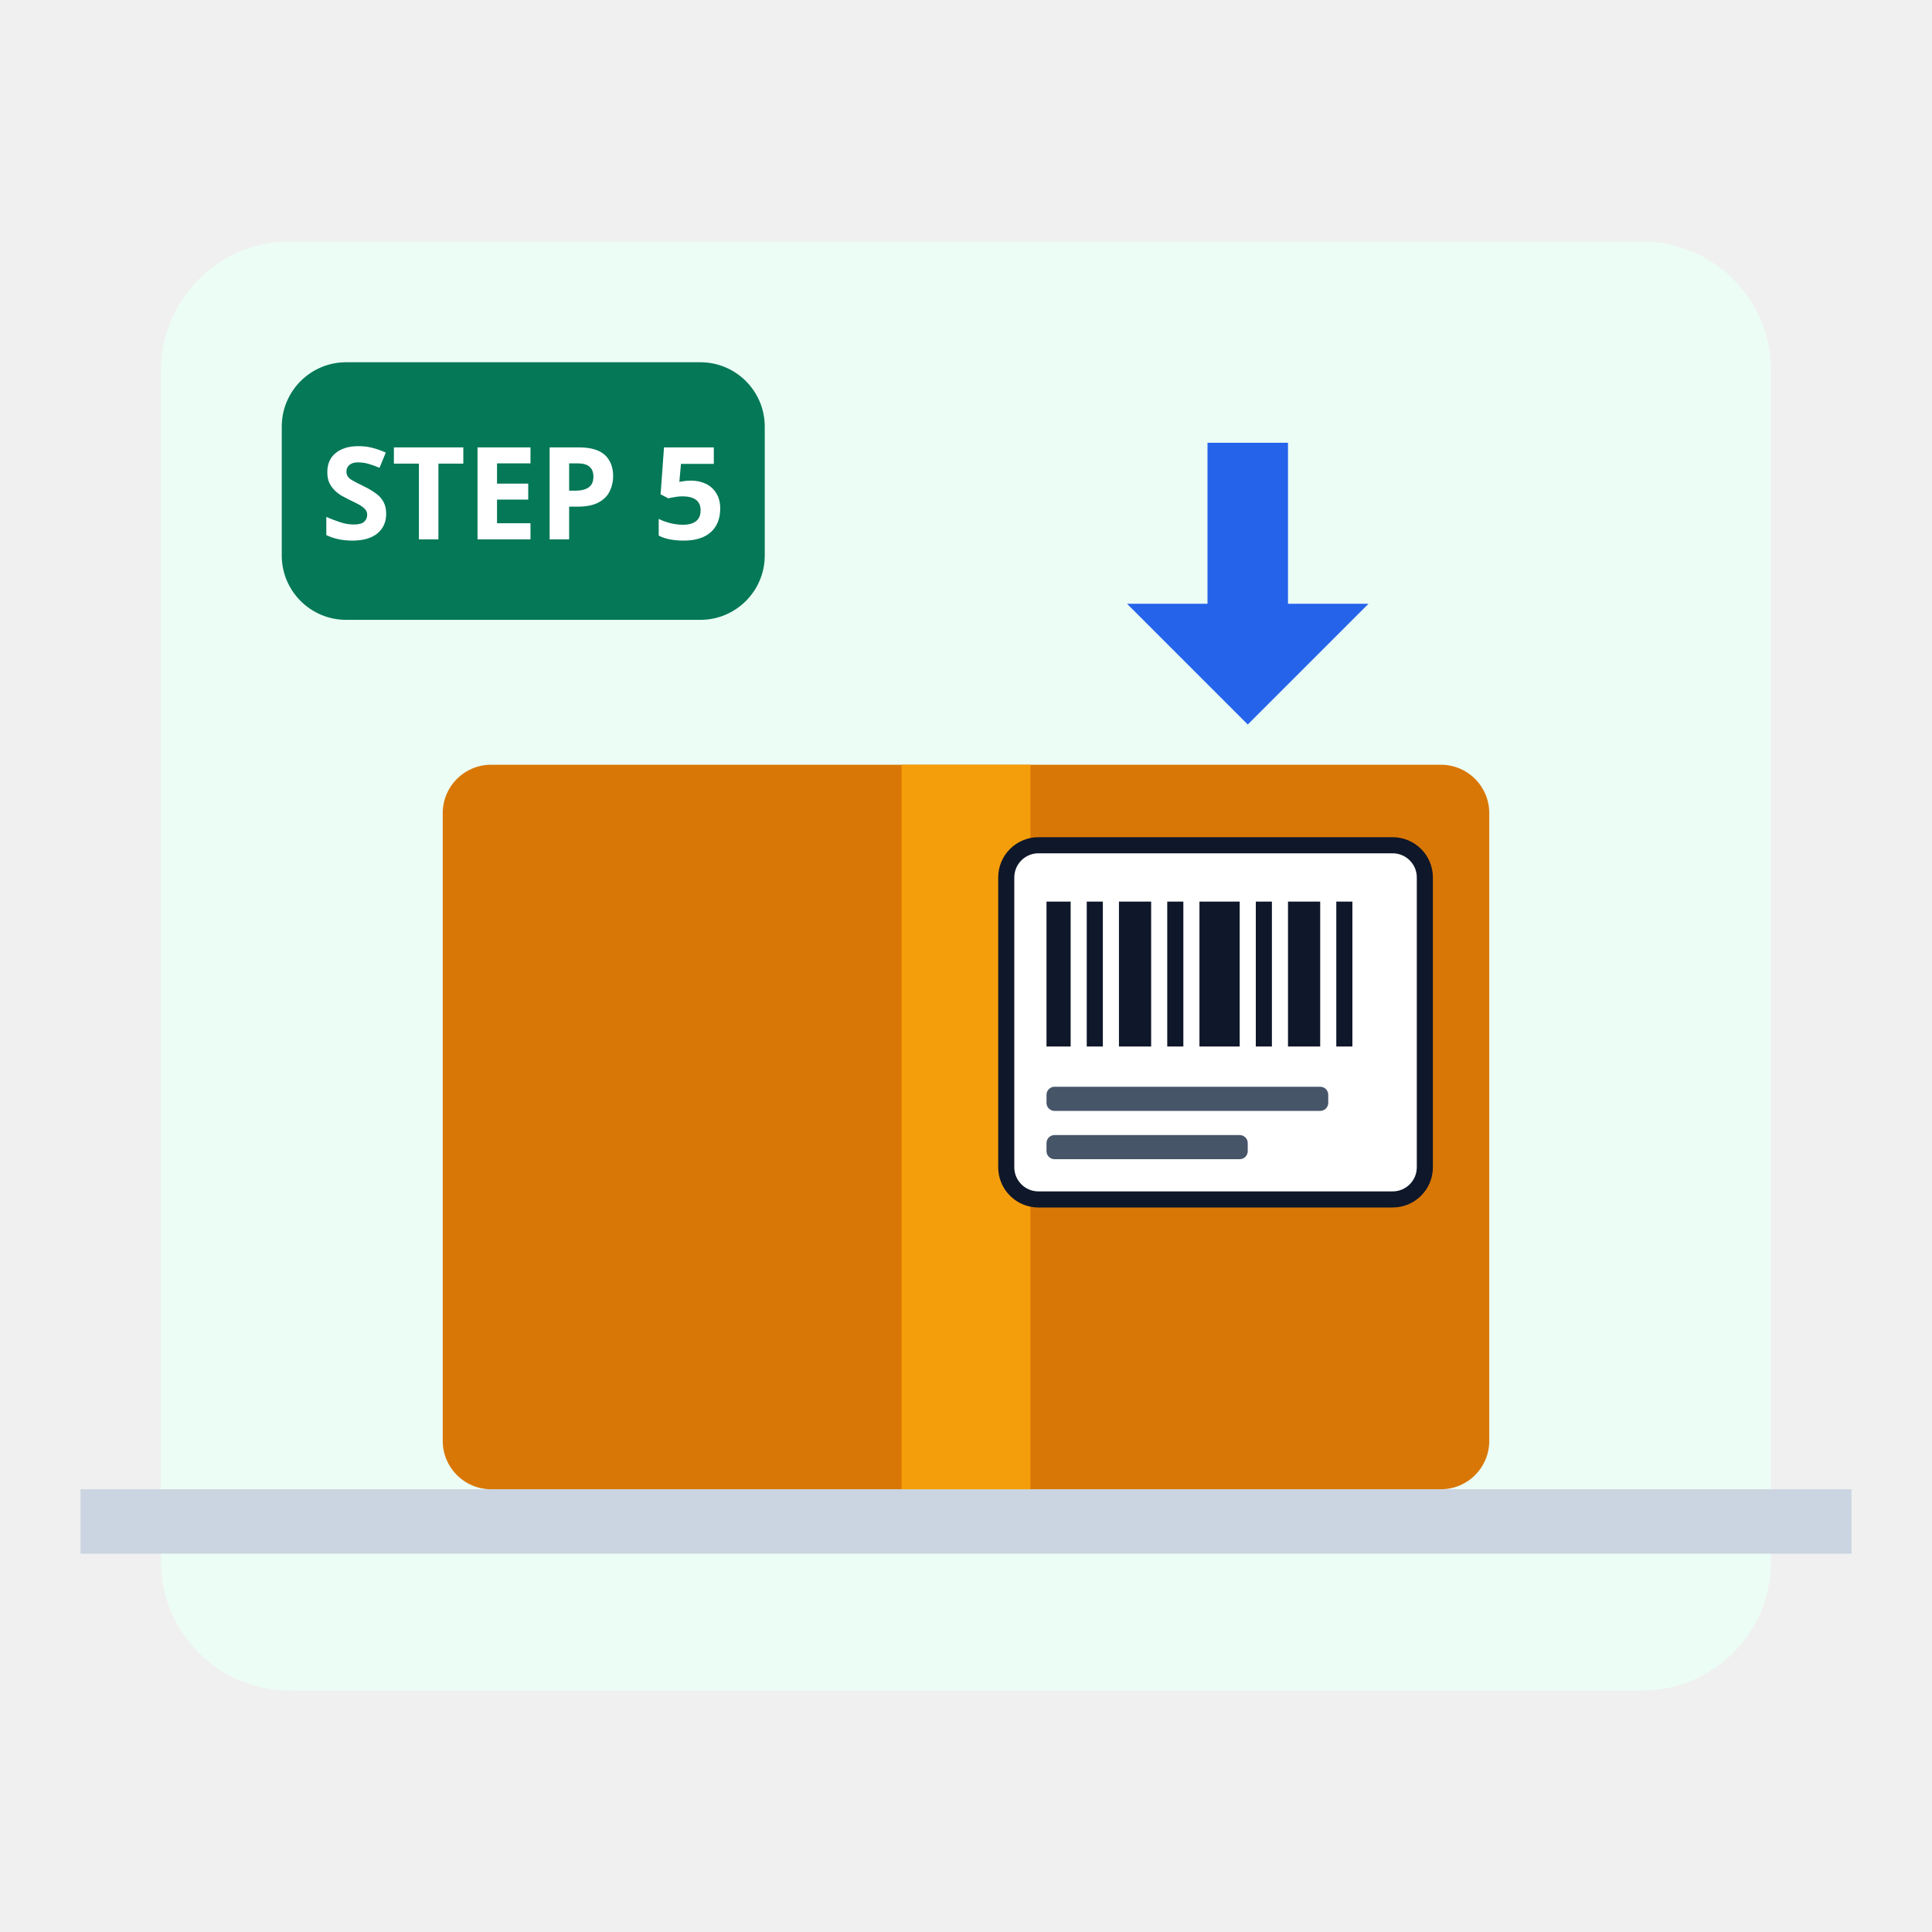
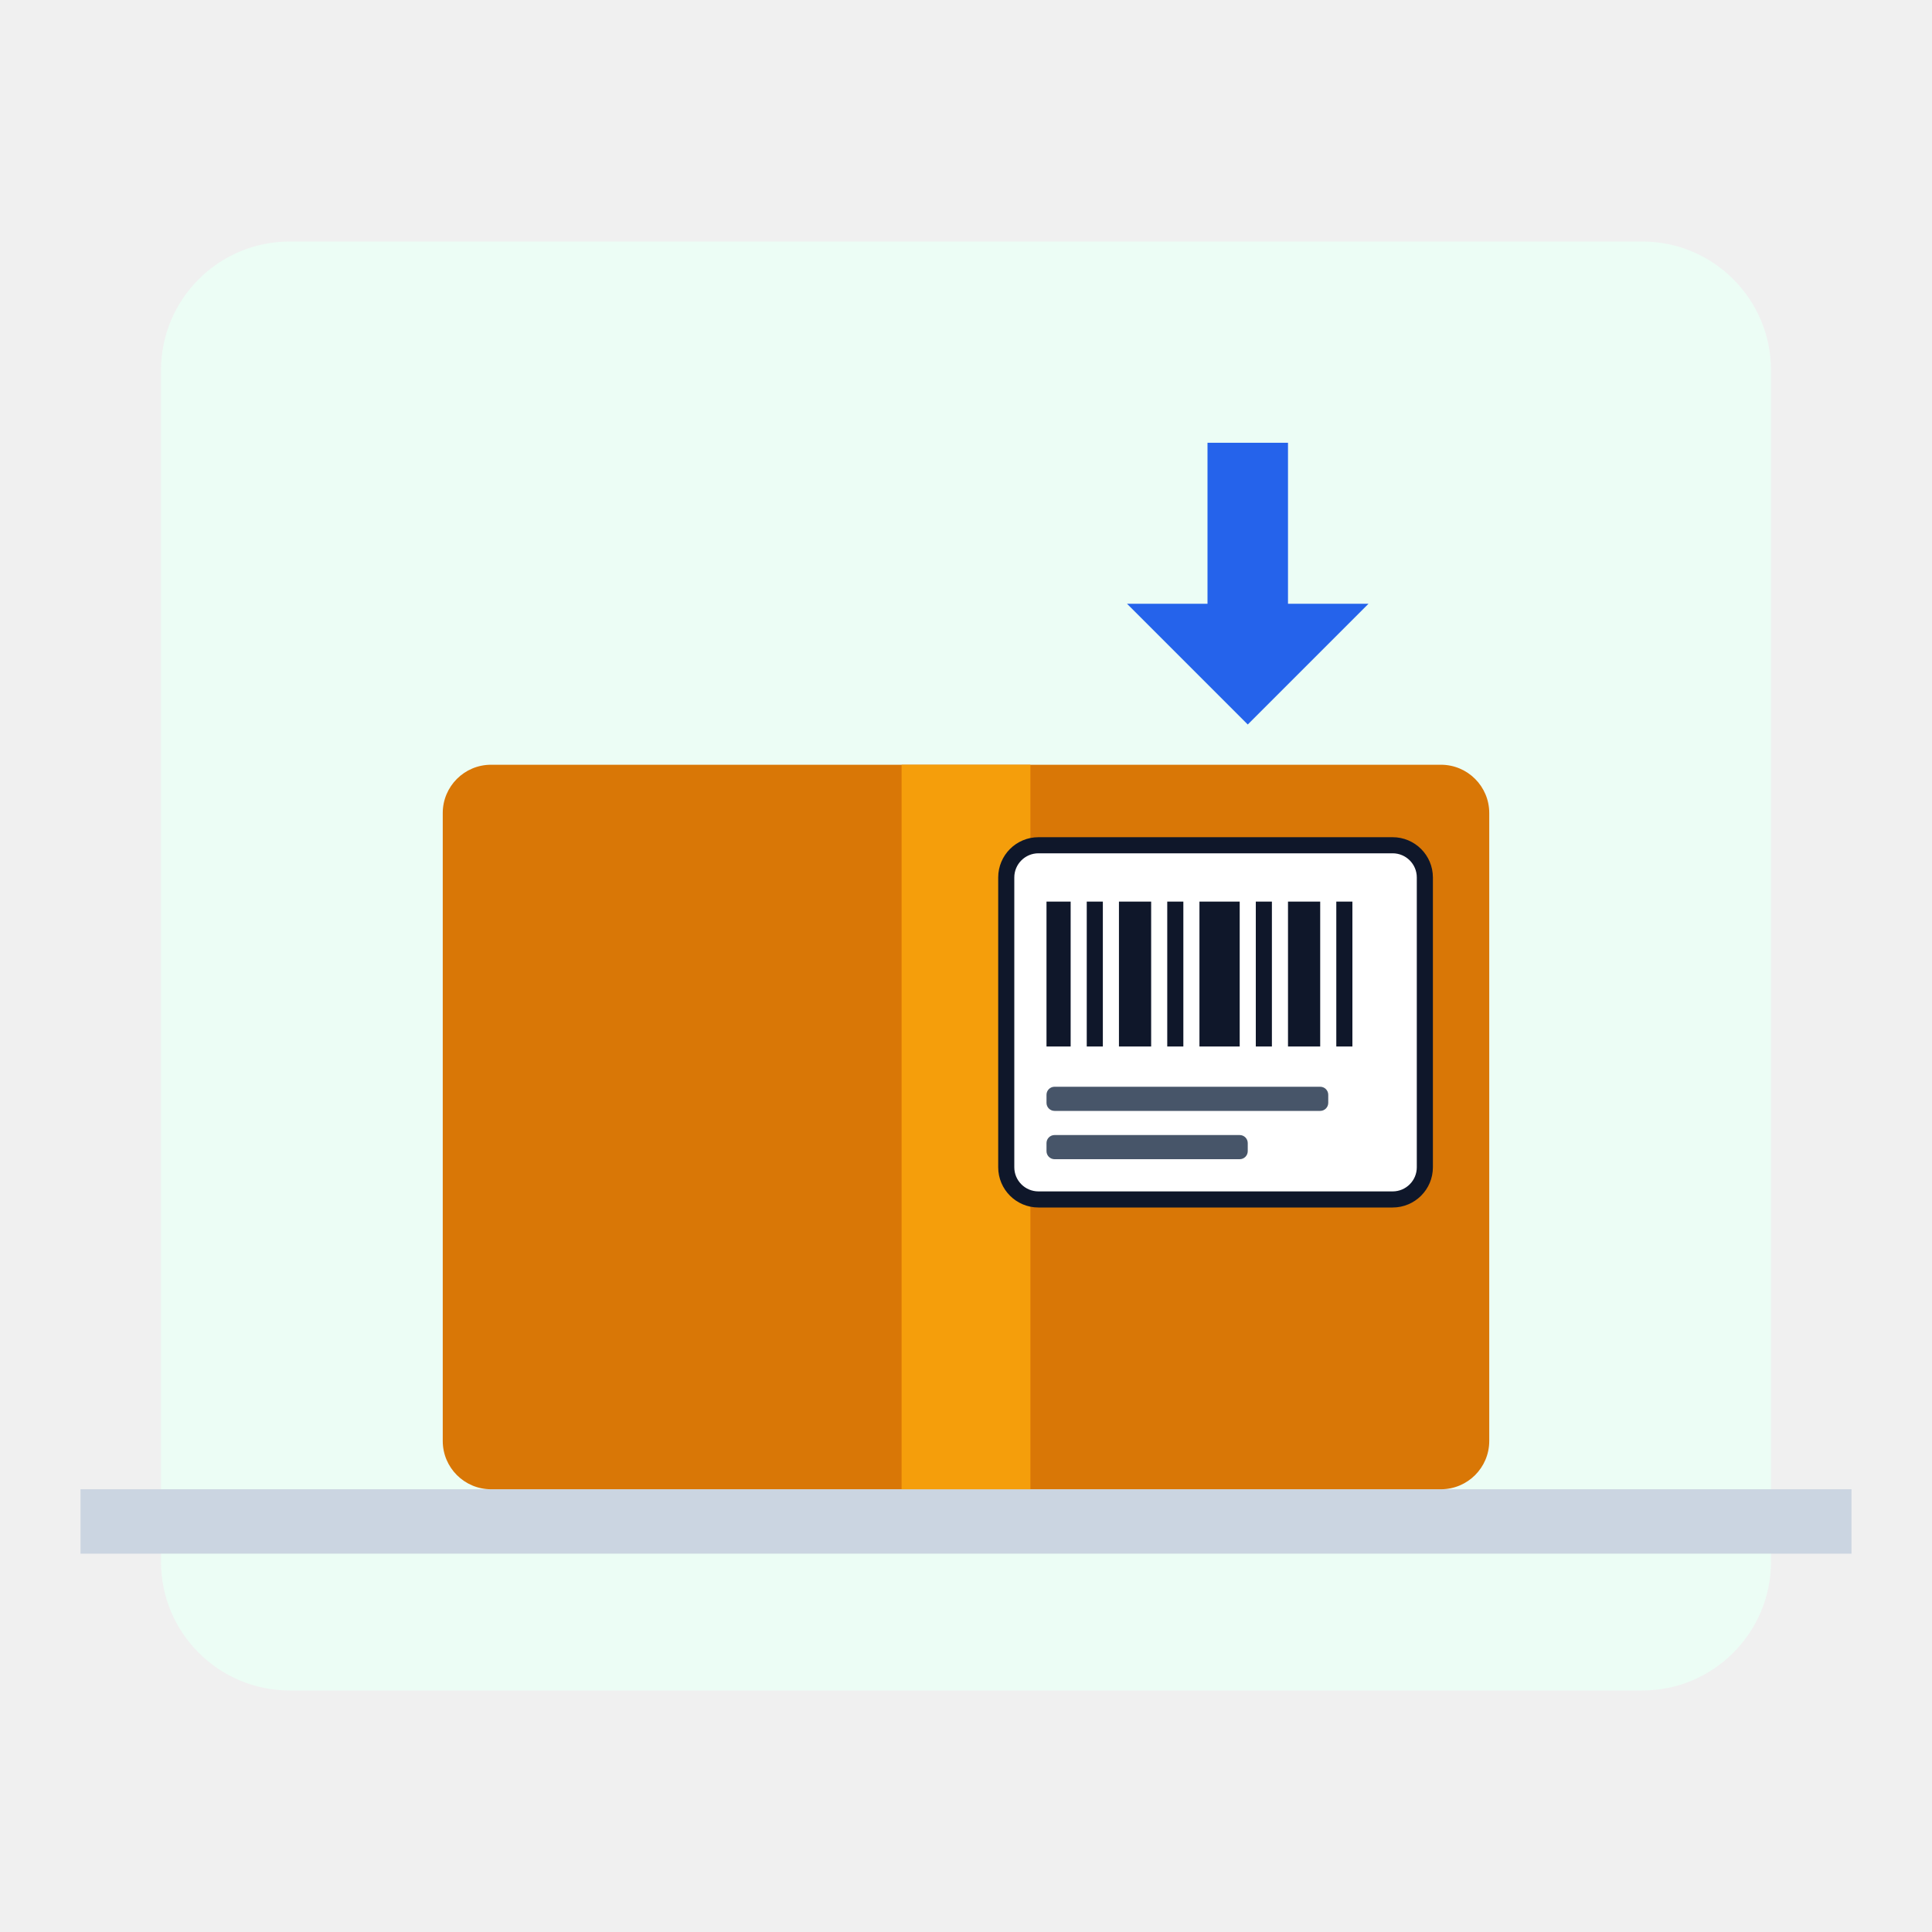
<svg xmlns="http://www.w3.org/2000/svg" viewBox="0 0 240 240" width="100%" height="100%">
  <rect x="20" y="30" width="200" height="180" rx="16" fill="#ECFDF5" />
  <rect x="10" y="185" width="220" height="8" fill="#CBD5E1" />
  <rect x="55" y="95" width="130" height="90" rx="6" fill="#D97706" />
  <rect x="112" y="95" width="16" height="90" fill="#F59E0B" />
  <rect x="125" y="105" width="52" height="44" rx="4" fill="#FFFFFF" stroke="#0F172A" stroke-width="2" />
  <rect x="130" y="112" width="3" height="18" fill="#0F172A" />
  <rect x="135" y="112" width="2" height="18" fill="#0F172A" />
  <rect x="139" y="112" width="4" height="18" fill="#0F172A" />
  <rect x="145" y="112" width="2" height="18" fill="#0F172A" />
  <rect x="149" y="112" width="5" height="18" fill="#0F172A" />
  <rect x="156" y="112" width="2" height="18" fill="#0F172A" />
  <rect x="160" y="112" width="4" height="18" fill="#0F172A" />
  <rect x="166" y="112" width="2" height="18" fill="#0F172A" />
  <rect x="130" y="135" width="35" height="3" rx="1" fill="#475569" />
  <rect x="130" y="141" width="25" height="3" rx="1" fill="#475569" />
  <polygon points="150,55 160,55 160,75 170,75 155,90 140,75 150,75" fill="#2563EB" />
-   <rect x="35" y="45" width="60" height="32" rx="8" fill="#047857" />
-   <text x="65" y="67" fill="#FFFFFF" font-family="sans-serif" font-weight="bold" font-size="16" text-anchor="middle">STEP 5</text>
</svg>
